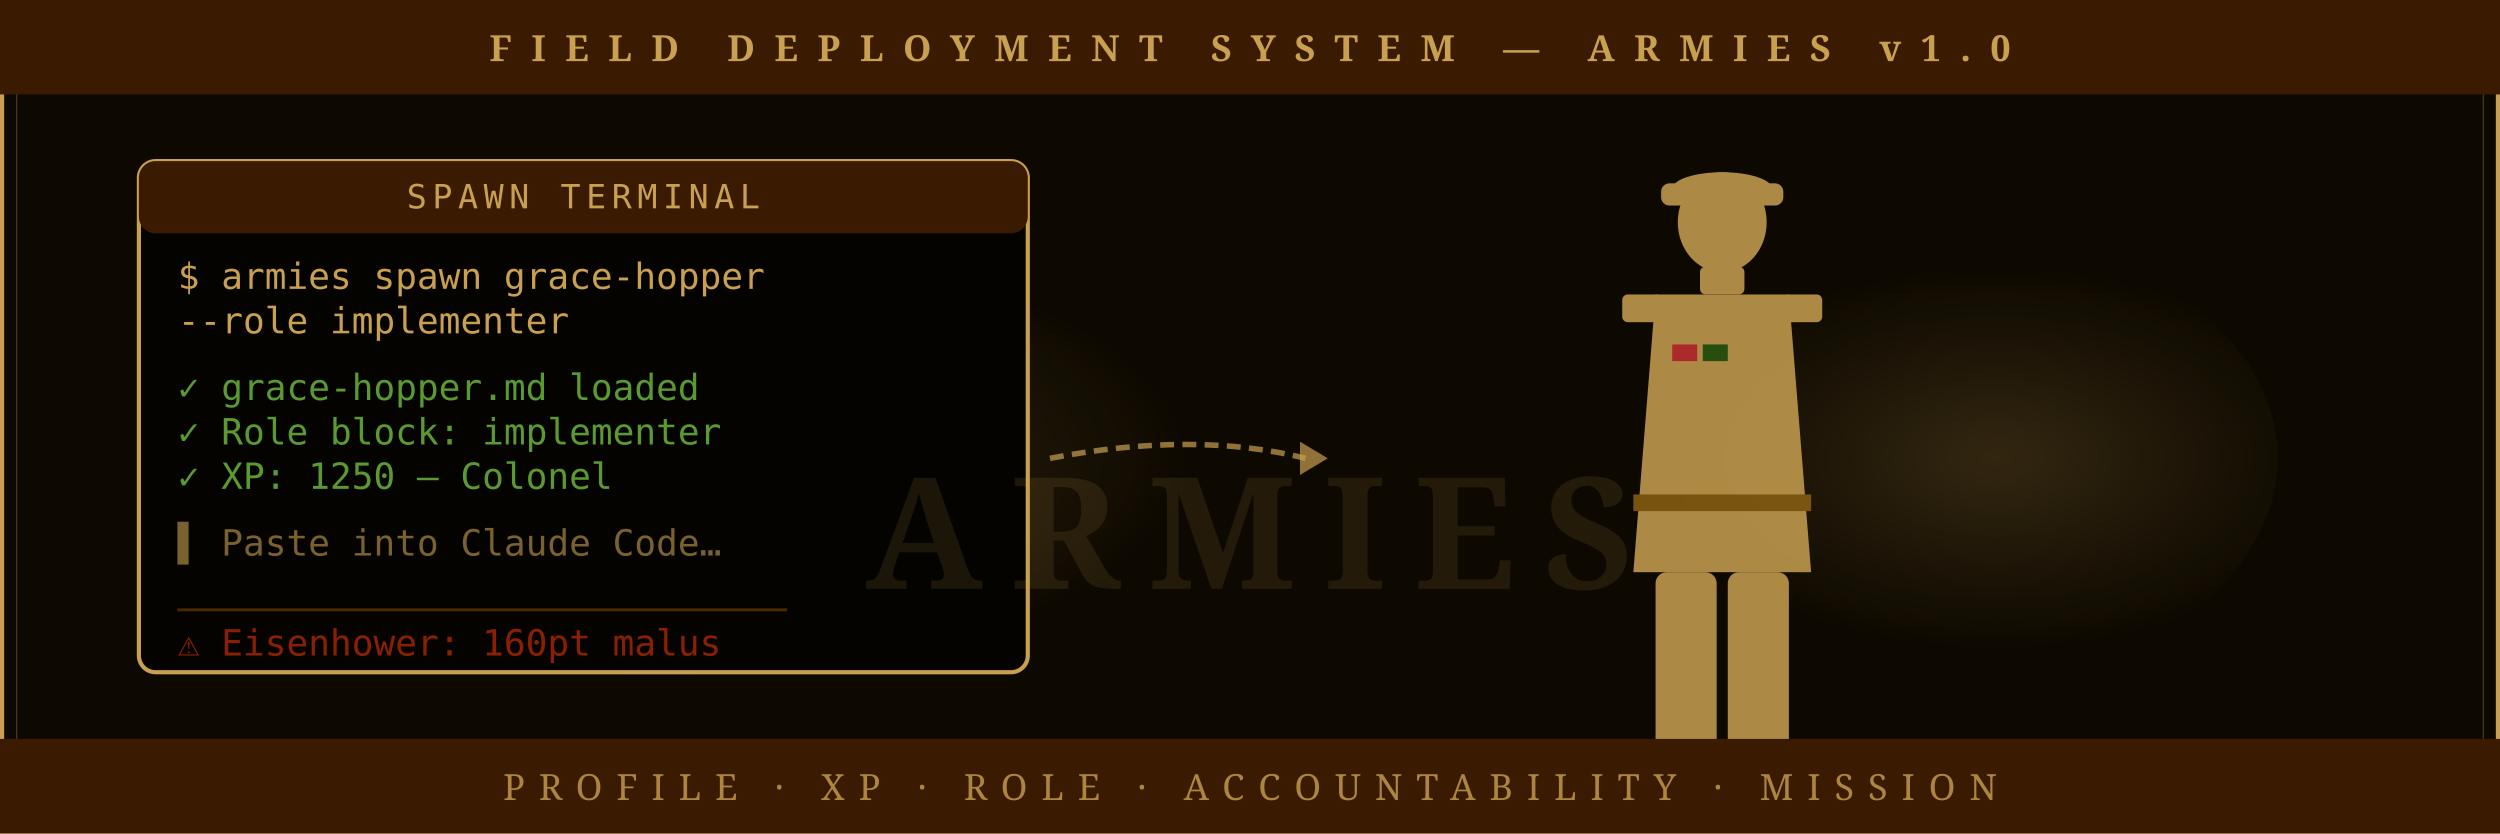
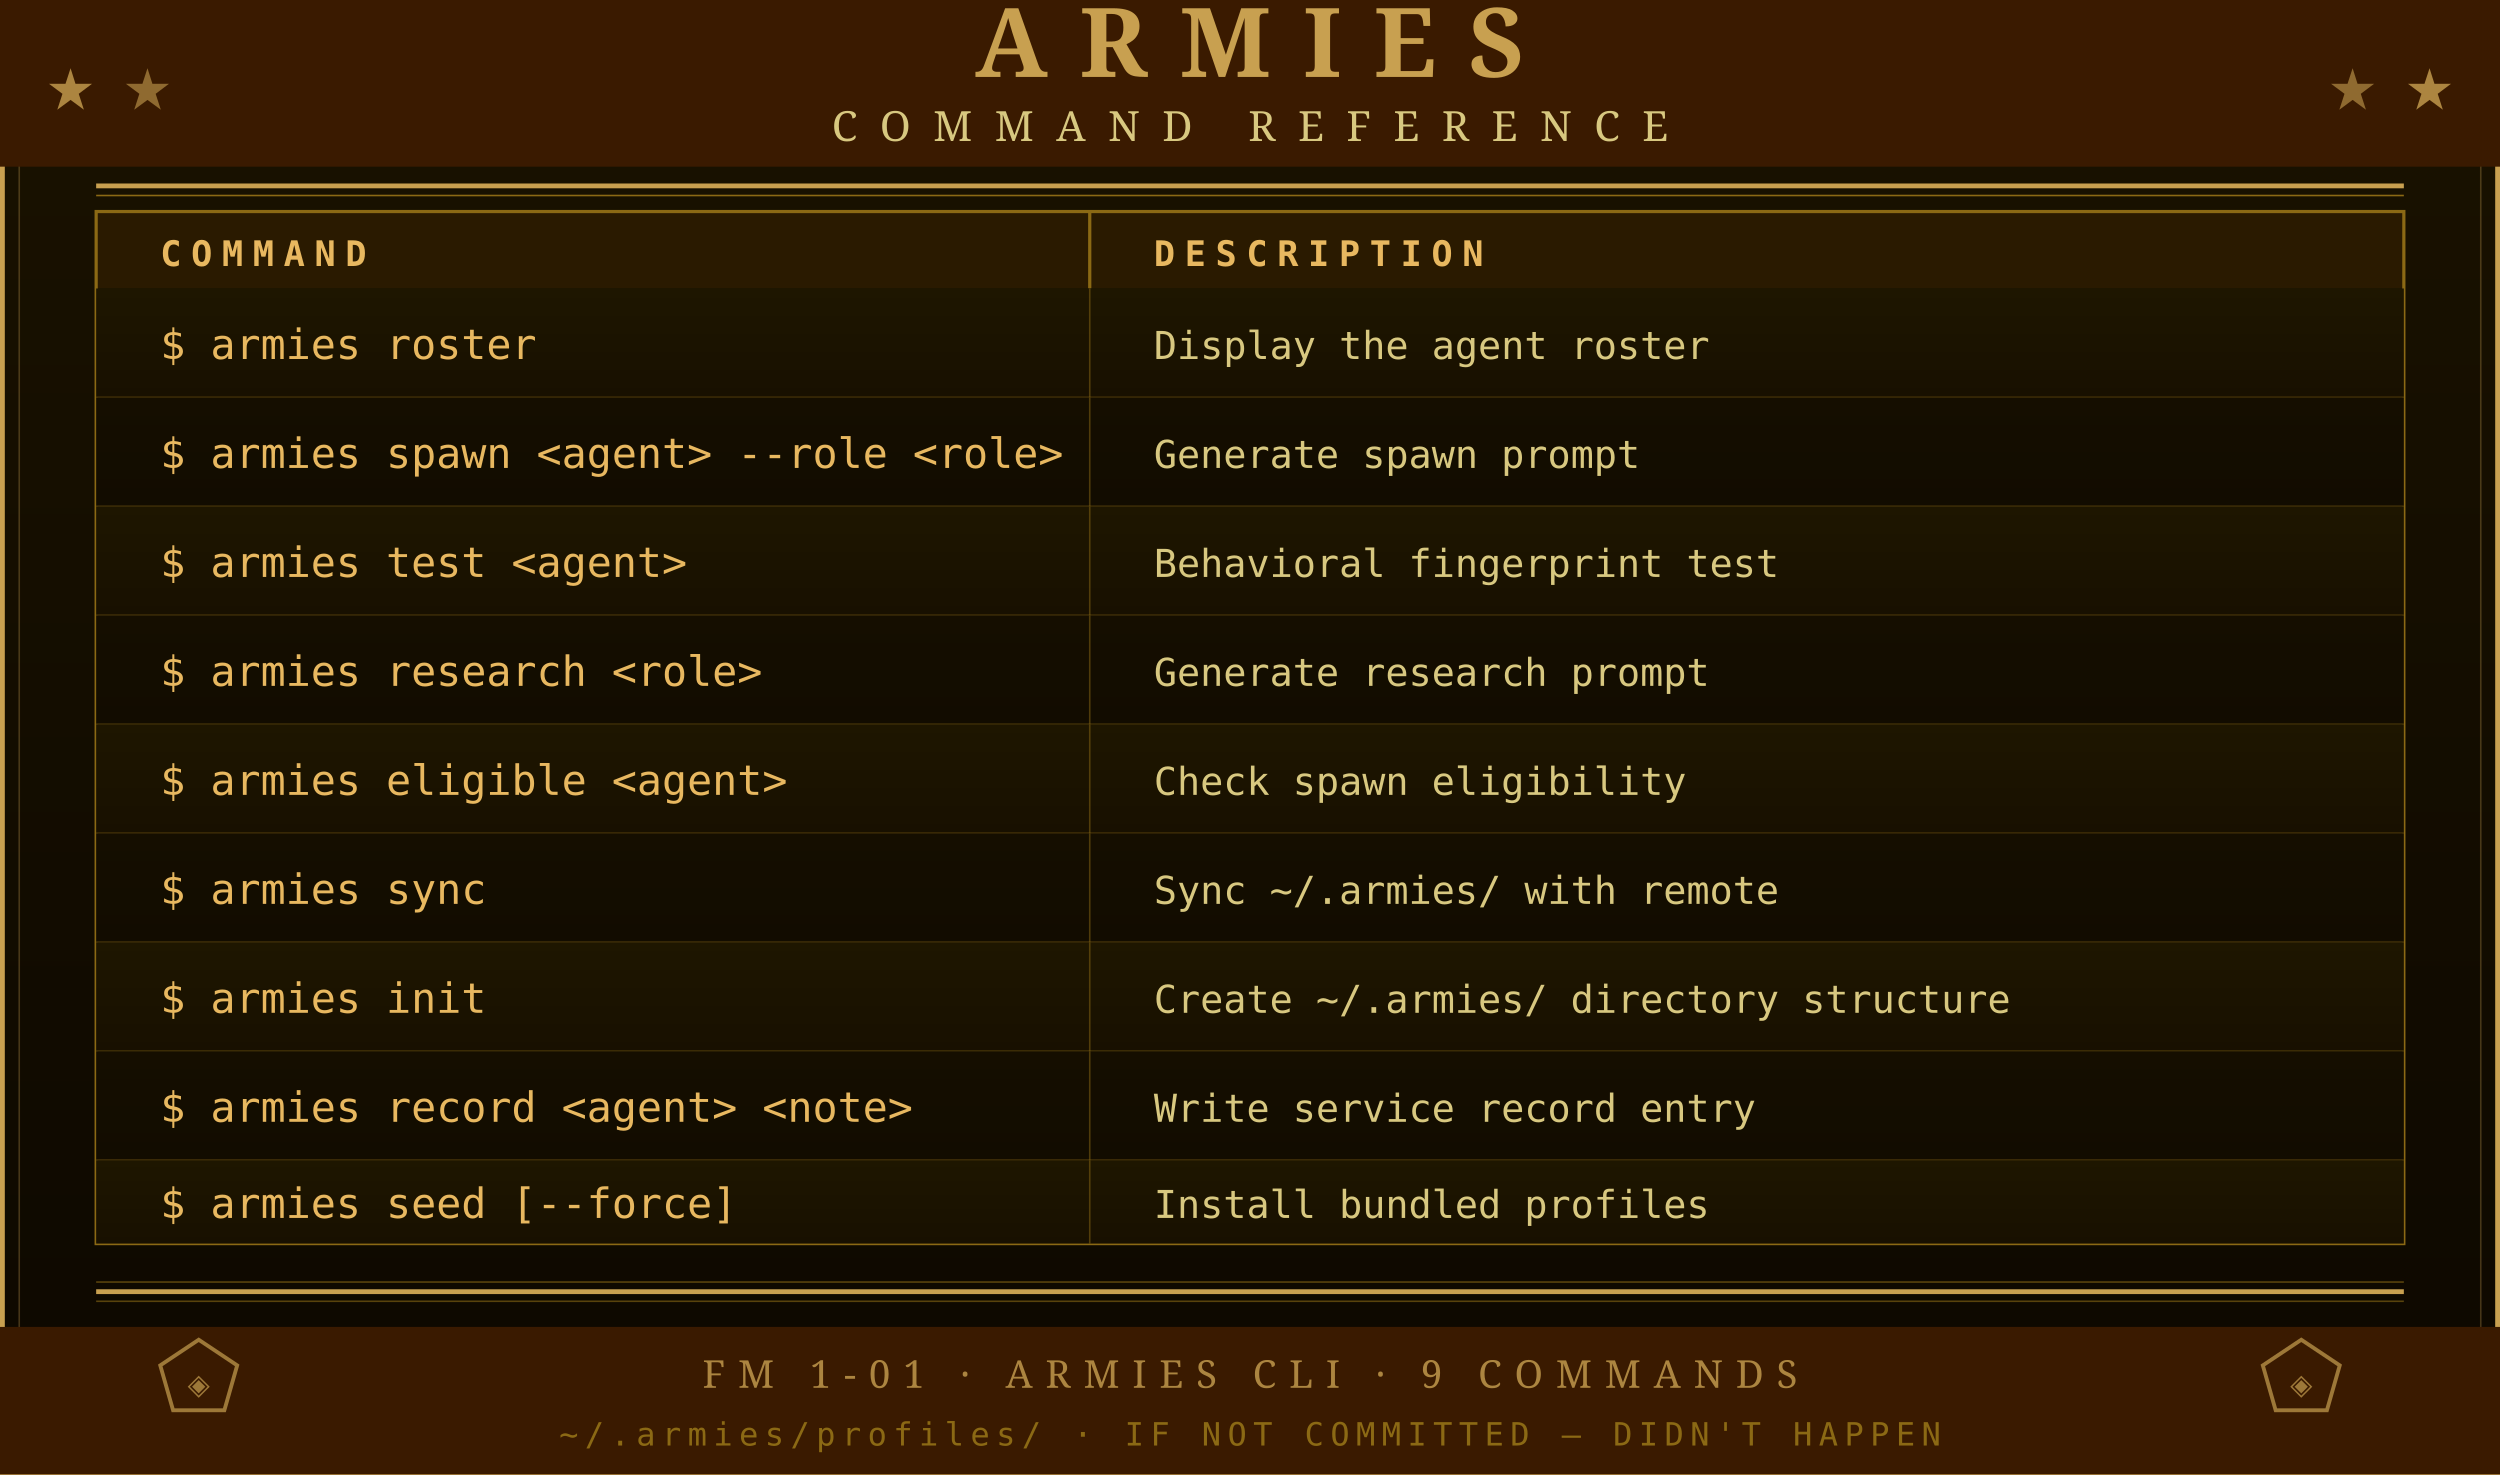
- <svg xmlns="http://www.w3.org/2000/svg" viewBox="0 0 900 300" width="900" height="300">
+ <svg xmlns="http://www.w3.org/2000/svg" viewBox="0 0 780 460" width="780" height="460">
  <defs>
-     <radialGradient id="cmd-glow" cx="35%" cy="50%" r="40%">
-       <stop offset="0%" stop-color="#c8a050" stop-opacity="0.25" />
-       <stop offset="100%" stop-color="#c8a050" stop-opacity="0" />
-     </radialGradient>
-     <radialGradient id="cmd-fig-glow" cx="72%" cy="50%" r="35%">
-       <stop offset="0%" stop-color="#c8a050" stop-opacity="0.2" />
-       <stop offset="100%" stop-color="#c8a050" stop-opacity="0" />
-     </radialGradient>
+     <linearGradient id="ct-bg" x1="0" y1="0" x2="0" y2="1">
+       <stop offset="0%" stop-color="#1a1200" />
+       <stop offset="100%" stop-color="#0d0800" />
+     </linearGradient>
+     <linearGradient id="ct-row-even" x1="0" y1="0" x2="0" y2="1">
+       <stop offset="0%" stop-color="#1e1600" />
+       <stop offset="100%" stop-color="#181000" />
+     </linearGradient>
+     <linearGradient id="ct-row-odd" x1="0" y1="0" x2="0" y2="1">
+       <stop offset="0%" stop-color="#150e00" />
+       <stop offset="100%" stop-color="#120c00" />
+     </linearGradient>
  </defs>
-   <rect width="900" height="300" fill="#0d0800" />
-   <rect width="900" height="300" fill="none" stroke="#c8a050" stroke-width="3" />
-   <rect x="6" y="6" width="888" height="288" fill="none" stroke="#c8a050" stroke-width="0.5" opacity="0.3" />
-   <rect x="0" y="0" width="900" height="34" fill="#3a1a00" />
-   <text x="450" y="22" font-family="serif" font-size="13" font-weight="bold" fill="#c8a050" text-anchor="middle" letter-spacing="7">FIELD DEPLOYMENT SYSTEM — ARMIES v1.0</text>
-   <ellipse cx="310" cy="165" rx="240" ry="100" fill="url(#cmd-glow)" />
-   <ellipse cx="640" cy="165" rx="180" ry="100" fill="url(#cmd-fig-glow)" />
-   <rect x="50" y="58" width="320" height="184" fill="#050300" rx="6" stroke="#c8a050" stroke-width="1.5" />
-   <rect x="50" y="58" width="320" height="26" fill="#3a1a00" rx="6" />
-   <text x="210" y="75" font-family="monospace" font-size="12" fill="#c8a050" text-anchor="middle" letter-spacing="2">SPAWN TERMINAL</text>
-   <g font-family="monospace" font-size="13" fill="#c8a050">
-     <text x="64" y="104">$ armies spawn grace-hopper</text>
-     <text x="64" y="120">    --role implementer</text>
-     <text x="64" y="144" fill="#5a9a30">✓ grace-hopper.md loaded</text>
-     <text x="64" y="160" fill="#5a9a30">✓ Role block: implementer</text>
-     <text x="64" y="176" fill="#5a9a30">✓ XP: 1250 — Colonel</text>
-     <text x="64" y="200" opacity="0.6">▌ Paste into Claude Code…</text>
-     <text x="64" y="224" fill="#5a3000" opacity="0.8">────────────────────────────</text>
-     <text x="64" y="236" fill="#8b2000">⚠ Eisenhower: 160pt malus</text>
-   </g>
-   <path d="M 378,165 Q 430,155 470,165" stroke="#c8a050" stroke-width="2" fill="none" stroke-dasharray="5,3" opacity="0.7" />
-   <polygon points="468,159 478,165 468,171" fill="#c8a050" opacity="0.7" />
-   <g transform="translate(560, 58)" fill="#c8a050" opacity="0.85">
-     <ellipse cx="60" cy="22" rx="16" ry="18" />
-     <rect x="38" y="8" width="44" height="8" rx="3" fill="#c8a050" />
-     <ellipse cx="60" cy="10" rx="18" ry="6" fill="#c8a050" />
-     <rect x="52" y="38" width="16" height="10" rx="2" />
-     <path d="M 36,48 L 28,148 L 92,148 L 84,48 Z" />
-     <rect x="24" y="48" width="14" height="10" rx="2" />
-     <rect x="82" y="48" width="14" height="10" rx="2" />
-     <rect x="42" y="66" width="9" height="6" fill="#c83030" />
-     <rect x="53" y="66" width="9" height="6" fill="#2a5a10" />
-     <rect x="64" y="66" width="9" height="6" fill="#c8a050" />
-     <rect x="28" y="120" width="64" height="6" fill="#8b6010" />
-     <rect x="36" y="148" width="22" height="68" rx="4" />
-     <rect x="62" y="148" width="22" height="68" rx="4" />
-     <ellipse cx="47" cy="216" rx="14" ry="6" />
-     <ellipse cx="73" cy="216" rx="14" ry="6" />
-   </g>
-   <text x="450" y="212" font-family="serif" font-size="56" font-weight="bold" fill="#c8a050" text-anchor="middle" letter-spacing="10" opacity="0.12">ARMIES</text>
-   <rect x="0" y="266" width="900" height="34" fill="#3a1a00" />
-   <text x="450" y="288" font-family="serif" font-size="13" fill="#c8a050" text-anchor="middle" letter-spacing="5" opacity="0.8">PROFILE · XP · ROLE · ACCOUNTABILITY · MISSION</text>
+   <rect width="780" height="460" fill="url(#ct-bg)" />
+   <rect width="780" height="460" fill="none" stroke="#c8a050" stroke-width="3" />
+   <rect x="6" y="6" width="768" height="448" fill="none" stroke="#c8a050" stroke-width="0.5" opacity="0.3" />
+   <rect x="0" y="0" width="780" height="52" fill="#3a1a00" />
+   <text x="22" y="34" font-family="serif" font-size="18" fill="#c8a050" text-anchor="middle" opacity="0.8">★</text>
+   <text x="46" y="34" font-family="serif" font-size="18" fill="#c8a050" text-anchor="middle" opacity="0.6">★</text>
+   <text x="390" y="24" font-family="serif" font-size="30" font-weight="bold" fill="#c8a050" text-anchor="middle" letter-spacing="10">ARMIES</text>
+   <text x="390" y="44" font-family="serif" font-size="13" fill="#d8c880" text-anchor="middle" letter-spacing="7">COMMAND  REFERENCE</text>
+   <text x="734" y="34" font-family="serif" font-size="18" fill="#c8a050" text-anchor="middle" opacity="0.6">★</text>
+   <text x="758" y="34" font-family="serif" font-size="18" fill="#c8a050" text-anchor="middle" opacity="0.8">★</text>
+   <line x1="30" y1="58" x2="750" y2="58" stroke="#c8a050" stroke-width="1.5" />
+   <line x1="30" y1="61" x2="750" y2="61" stroke="#8b6914" stroke-width="0.5" />
+   <rect x="30" y="66" width="720" height="24" fill="#2a1a00" />
+   <text x="50" y="83" font-family="monospace" font-size="11" font-weight="bold" fill="#e8b860" letter-spacing="3">COMMAND</text>
+   <text x="360" y="83" font-family="monospace" font-size="11" font-weight="bold" fill="#e8b860" letter-spacing="3">DESCRIPTION</text>
+   <line x1="340" y1="66" x2="340" y2="90" stroke="#8b6914" stroke-width="1" />
+   <rect x="30" y="66" width="720" height="322" fill="none" stroke="#8b6914" stroke-width="1" />
+   <rect x="30" y="90" width="720" height="34" fill="url(#ct-row-even)" />
+   <line x1="30" y1="124" x2="750" y2="124" stroke="#8b6914" stroke-width="0.5" opacity="0.6" />
+   <line x1="340" y1="90" x2="340" y2="124" stroke="#8b6914" stroke-width="0.5" opacity="0.5" />
+   <text x="50" y="112" font-family="monospace" font-size="13" fill="#e8b860">$ armies roster</text>
+   <text x="360" y="112" font-family="monospace" font-size="12" fill="#d8c880">Display the agent roster</text>
+   <rect x="30" y="124" width="720" height="34" fill="url(#ct-row-odd)" />
+   <line x1="30" y1="158" x2="750" y2="158" stroke="#8b6914" stroke-width="0.5" opacity="0.6" />
+   <line x1="340" y1="124" x2="340" y2="158" stroke="#8b6914" stroke-width="0.5" opacity="0.5" />
+   <text x="50" y="146" font-family="monospace" font-size="13" fill="#e8b860">$ armies spawn &lt;agent&gt; --role &lt;role&gt;</text>
+   <text x="360" y="146" font-family="monospace" font-size="12" fill="#d8c880">Generate spawn prompt</text>
+   <rect x="30" y="158" width="720" height="34" fill="url(#ct-row-even)" />
+   <line x1="30" y1="192" x2="750" y2="192" stroke="#8b6914" stroke-width="0.5" opacity="0.6" />
+   <line x1="340" y1="158" x2="340" y2="192" stroke="#8b6914" stroke-width="0.5" opacity="0.5" />
+   <text x="50" y="180" font-family="monospace" font-size="13" fill="#e8b860">$ armies test &lt;agent&gt;</text>
+   <text x="360" y="180" font-family="monospace" font-size="12" fill="#d8c880">Behavioral fingerprint test</text>
+   <rect x="30" y="192" width="720" height="34" fill="url(#ct-row-odd)" />
+   <line x1="30" y1="226" x2="750" y2="226" stroke="#8b6914" stroke-width="0.5" opacity="0.6" />
+   <line x1="340" y1="192" x2="340" y2="226" stroke="#8b6914" stroke-width="0.5" opacity="0.5" />
+   <text x="50" y="214" font-family="monospace" font-size="13" fill="#e8b860">$ armies research &lt;role&gt;</text>
+   <text x="360" y="214" font-family="monospace" font-size="12" fill="#d8c880">Generate research prompt</text>
+   <rect x="30" y="226" width="720" height="34" fill="url(#ct-row-even)" />
+   <line x1="30" y1="260" x2="750" y2="260" stroke="#8b6914" stroke-width="0.5" opacity="0.6" />
+   <line x1="340" y1="226" x2="340" y2="260" stroke="#8b6914" stroke-width="0.5" opacity="0.5" />
+   <text x="50" y="248" font-family="monospace" font-size="13" fill="#e8b860">$ armies eligible &lt;agent&gt;</text>
+   <text x="360" y="248" font-family="monospace" font-size="12" fill="#d8c880">Check spawn eligibility</text>
+   <rect x="30" y="260" width="720" height="34" fill="url(#ct-row-odd)" />
+   <line x1="30" y1="294" x2="750" y2="294" stroke="#8b6914" stroke-width="0.5" opacity="0.6" />
+   <line x1="340" y1="260" x2="340" y2="294" stroke="#8b6914" stroke-width="0.5" opacity="0.5" />
+   <text x="50" y="282" font-family="monospace" font-size="13" fill="#e8b860">$ armies sync</text>
+   <text x="360" y="282" font-family="monospace" font-size="12" fill="#d8c880">Sync ~/.armies/ with remote</text>
+   <rect x="30" y="294" width="720" height="34" fill="url(#ct-row-even)" />
+   <line x1="30" y1="328" x2="750" y2="328" stroke="#8b6914" stroke-width="0.5" opacity="0.6" />
+   <line x1="340" y1="294" x2="340" y2="328" stroke="#8b6914" stroke-width="0.5" opacity="0.5" />
+   <text x="50" y="316" font-family="monospace" font-size="13" fill="#e8b860">$ armies init</text>
+   <text x="360" y="316" font-family="monospace" font-size="12" fill="#d8c880">Create ~/.armies/ directory structure</text>
+   <rect x="30" y="328" width="720" height="34" fill="url(#ct-row-odd)" />
+   <line x1="30" y1="362" x2="750" y2="362" stroke="#8b6914" stroke-width="0.5" opacity="0.6" />
+   <line x1="340" y1="328" x2="340" y2="362" stroke="#8b6914" stroke-width="0.5" opacity="0.5" />
+   <text x="50" y="350" font-family="monospace" font-size="13" fill="#e8b860">$ armies record &lt;agent&gt; &lt;note&gt;</text>
+   <text x="360" y="350" font-family="monospace" font-size="12" fill="#d8c880">Write service record entry</text>
+   <rect x="30" y="362" width="720" height="26" fill="url(#ct-row-even)" />
+   <line x1="340" y1="362" x2="340" y2="388" stroke="#8b6914" stroke-width="0.5" opacity="0.5" />
+   <text x="50" y="380" font-family="monospace" font-size="13" fill="#e8b860">$ armies seed [--force]</text>
+   <text x="360" y="380" font-family="monospace" font-size="12" fill="#d8c880">Install bundled profiles</text>
+   <line x1="30" y1="400" x2="750" y2="400" stroke="#8b6914" stroke-width="0.5" opacity="0.6" />
+   <line x1="30" y1="403" x2="750" y2="403" stroke="#c8a050" stroke-width="1.5" />
+   <line x1="30" y1="406" x2="750" y2="406" stroke="#8b6914" stroke-width="0.5" opacity="0.6" />
+   <rect x="0" y="414" width="780" height="46" fill="#3a1a00" />
+   <polygon points="50,426 62,418 74,426 70,440 54,440" fill="none" stroke="#c8a050" stroke-width="1.2" opacity="0.7" />
+   <text x="62" y="435" font-family="serif" font-size="9" fill="#c8a050" text-anchor="middle" opacity="0.7">◈</text>
+   <text x="390" y="433" font-family="serif" font-size="12" fill="#c8a050" text-anchor="middle" letter-spacing="4" opacity="0.8">FM 1-01 · ARMIES CLI · 9 COMMANDS</text>
+   <text x="390" y="451" font-family="monospace" font-size="10" fill="#8b6914" text-anchor="middle" letter-spacing="2">~/.armies/profiles/ · IF NOT COMMITTED — DIDN'T HAPPEN</text>
+   <polygon points="706,426 718,418 730,426 726,440 710,440" fill="none" stroke="#c8a050" stroke-width="1.2" opacity="0.7" />
+   <text x="718" y="435" font-family="serif" font-size="9" fill="#c8a050" text-anchor="middle" opacity="0.7">◈</text>
</svg>
